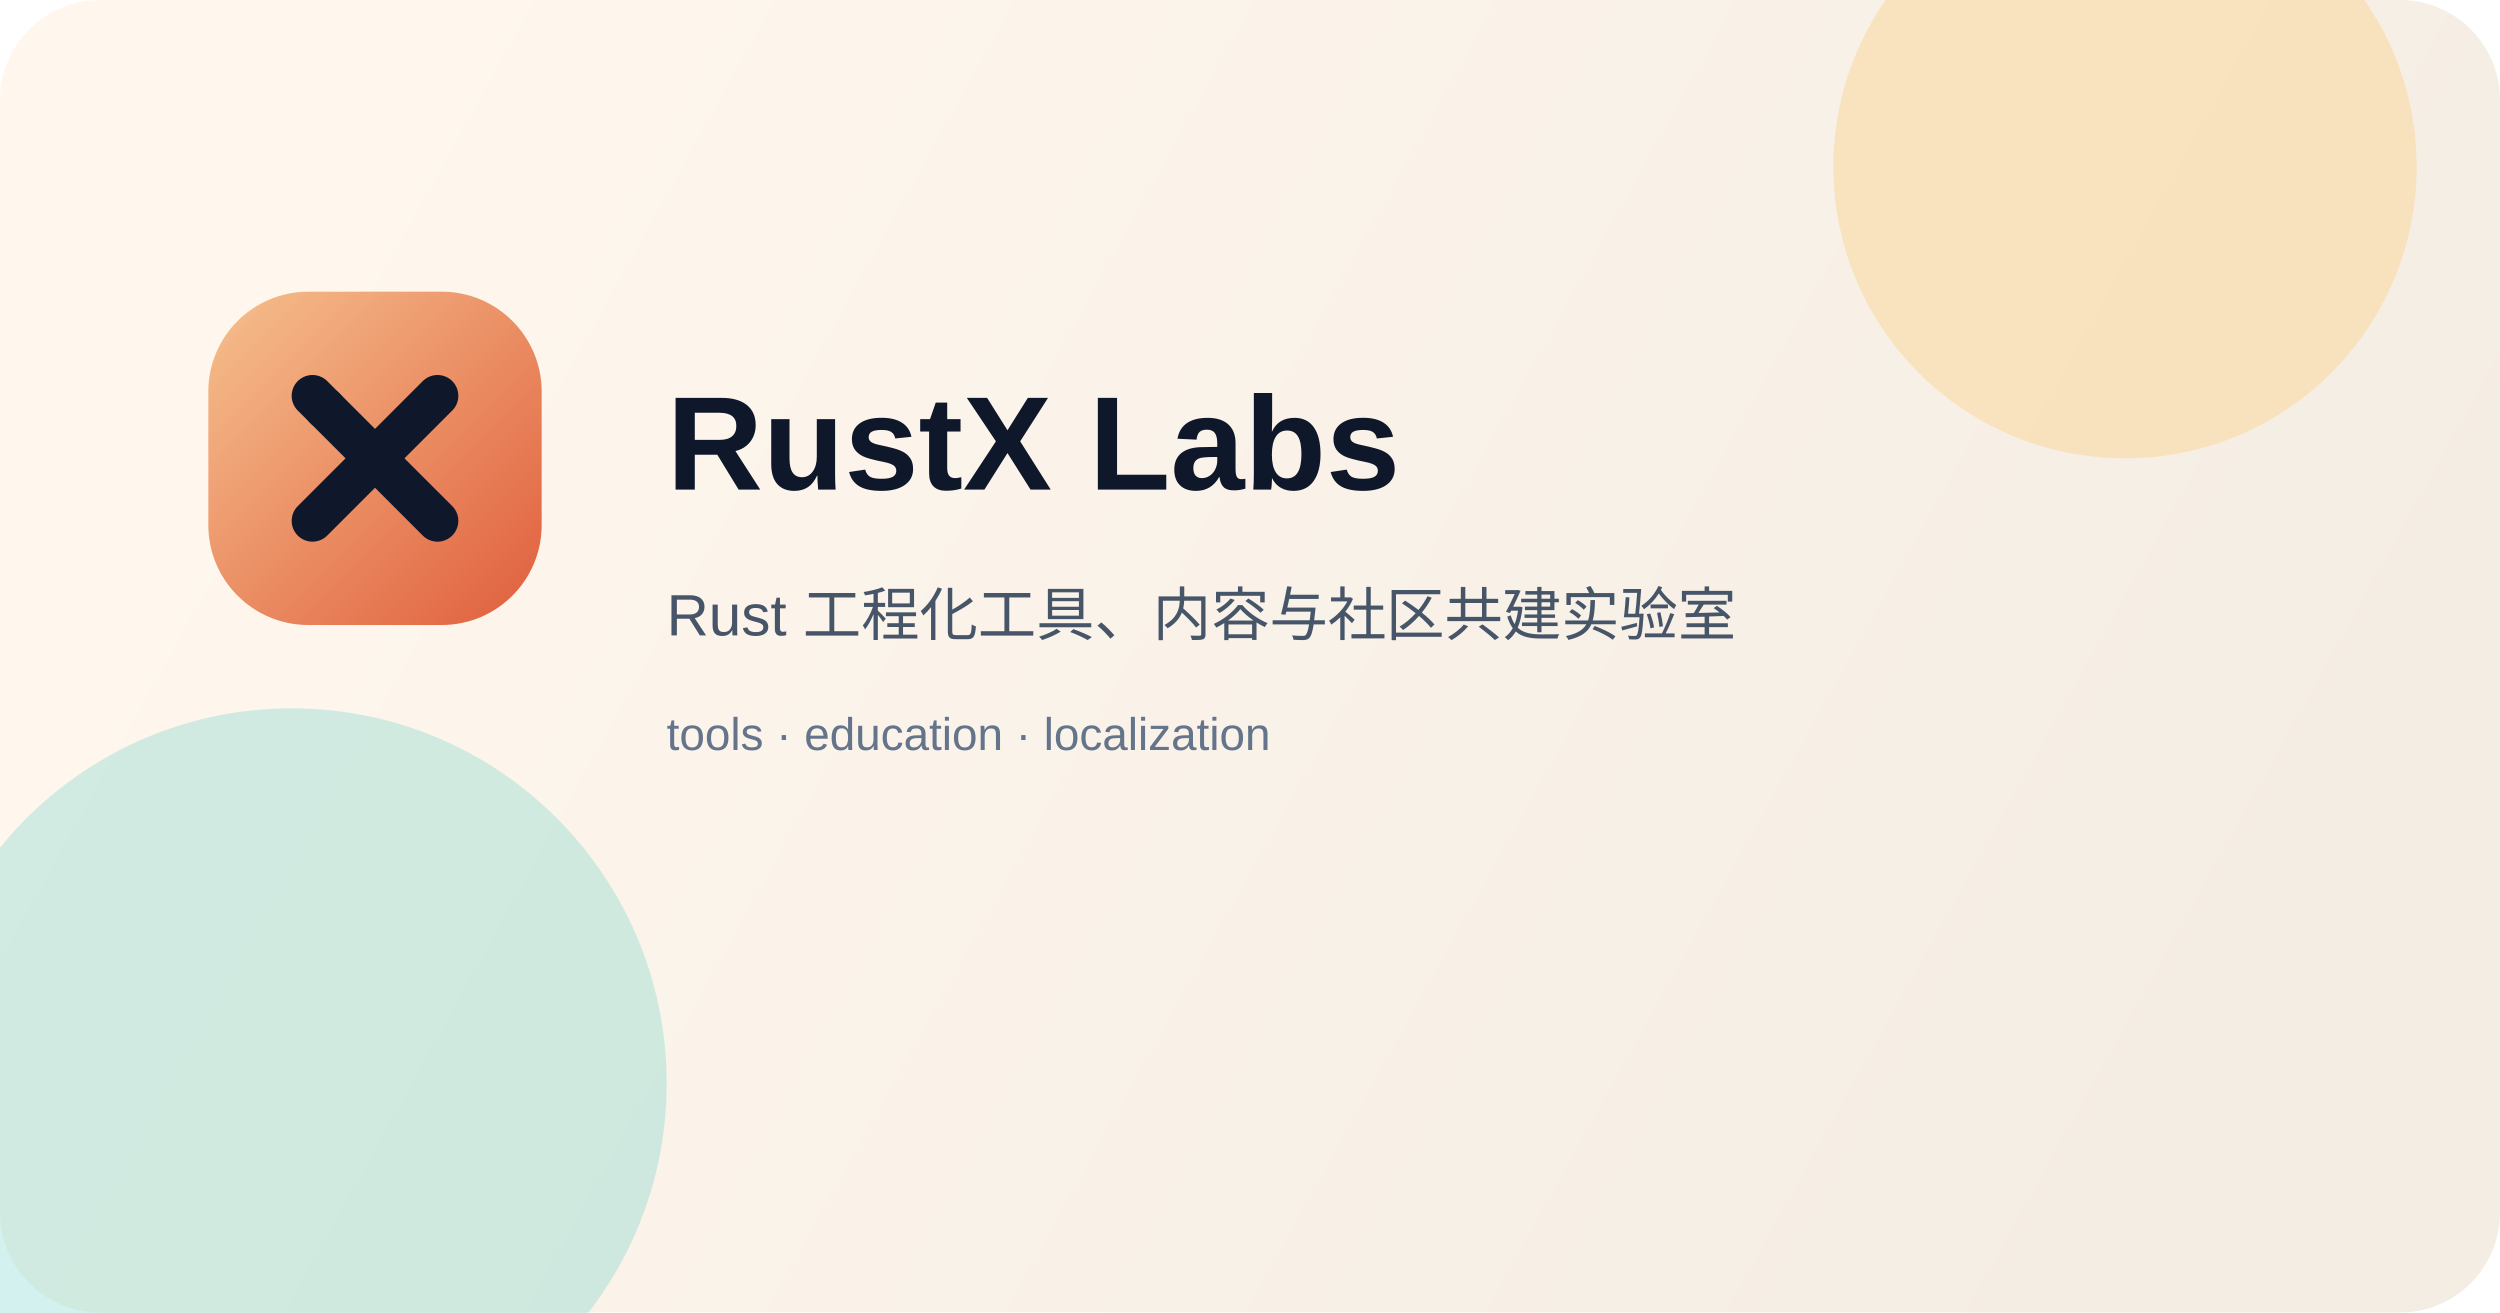
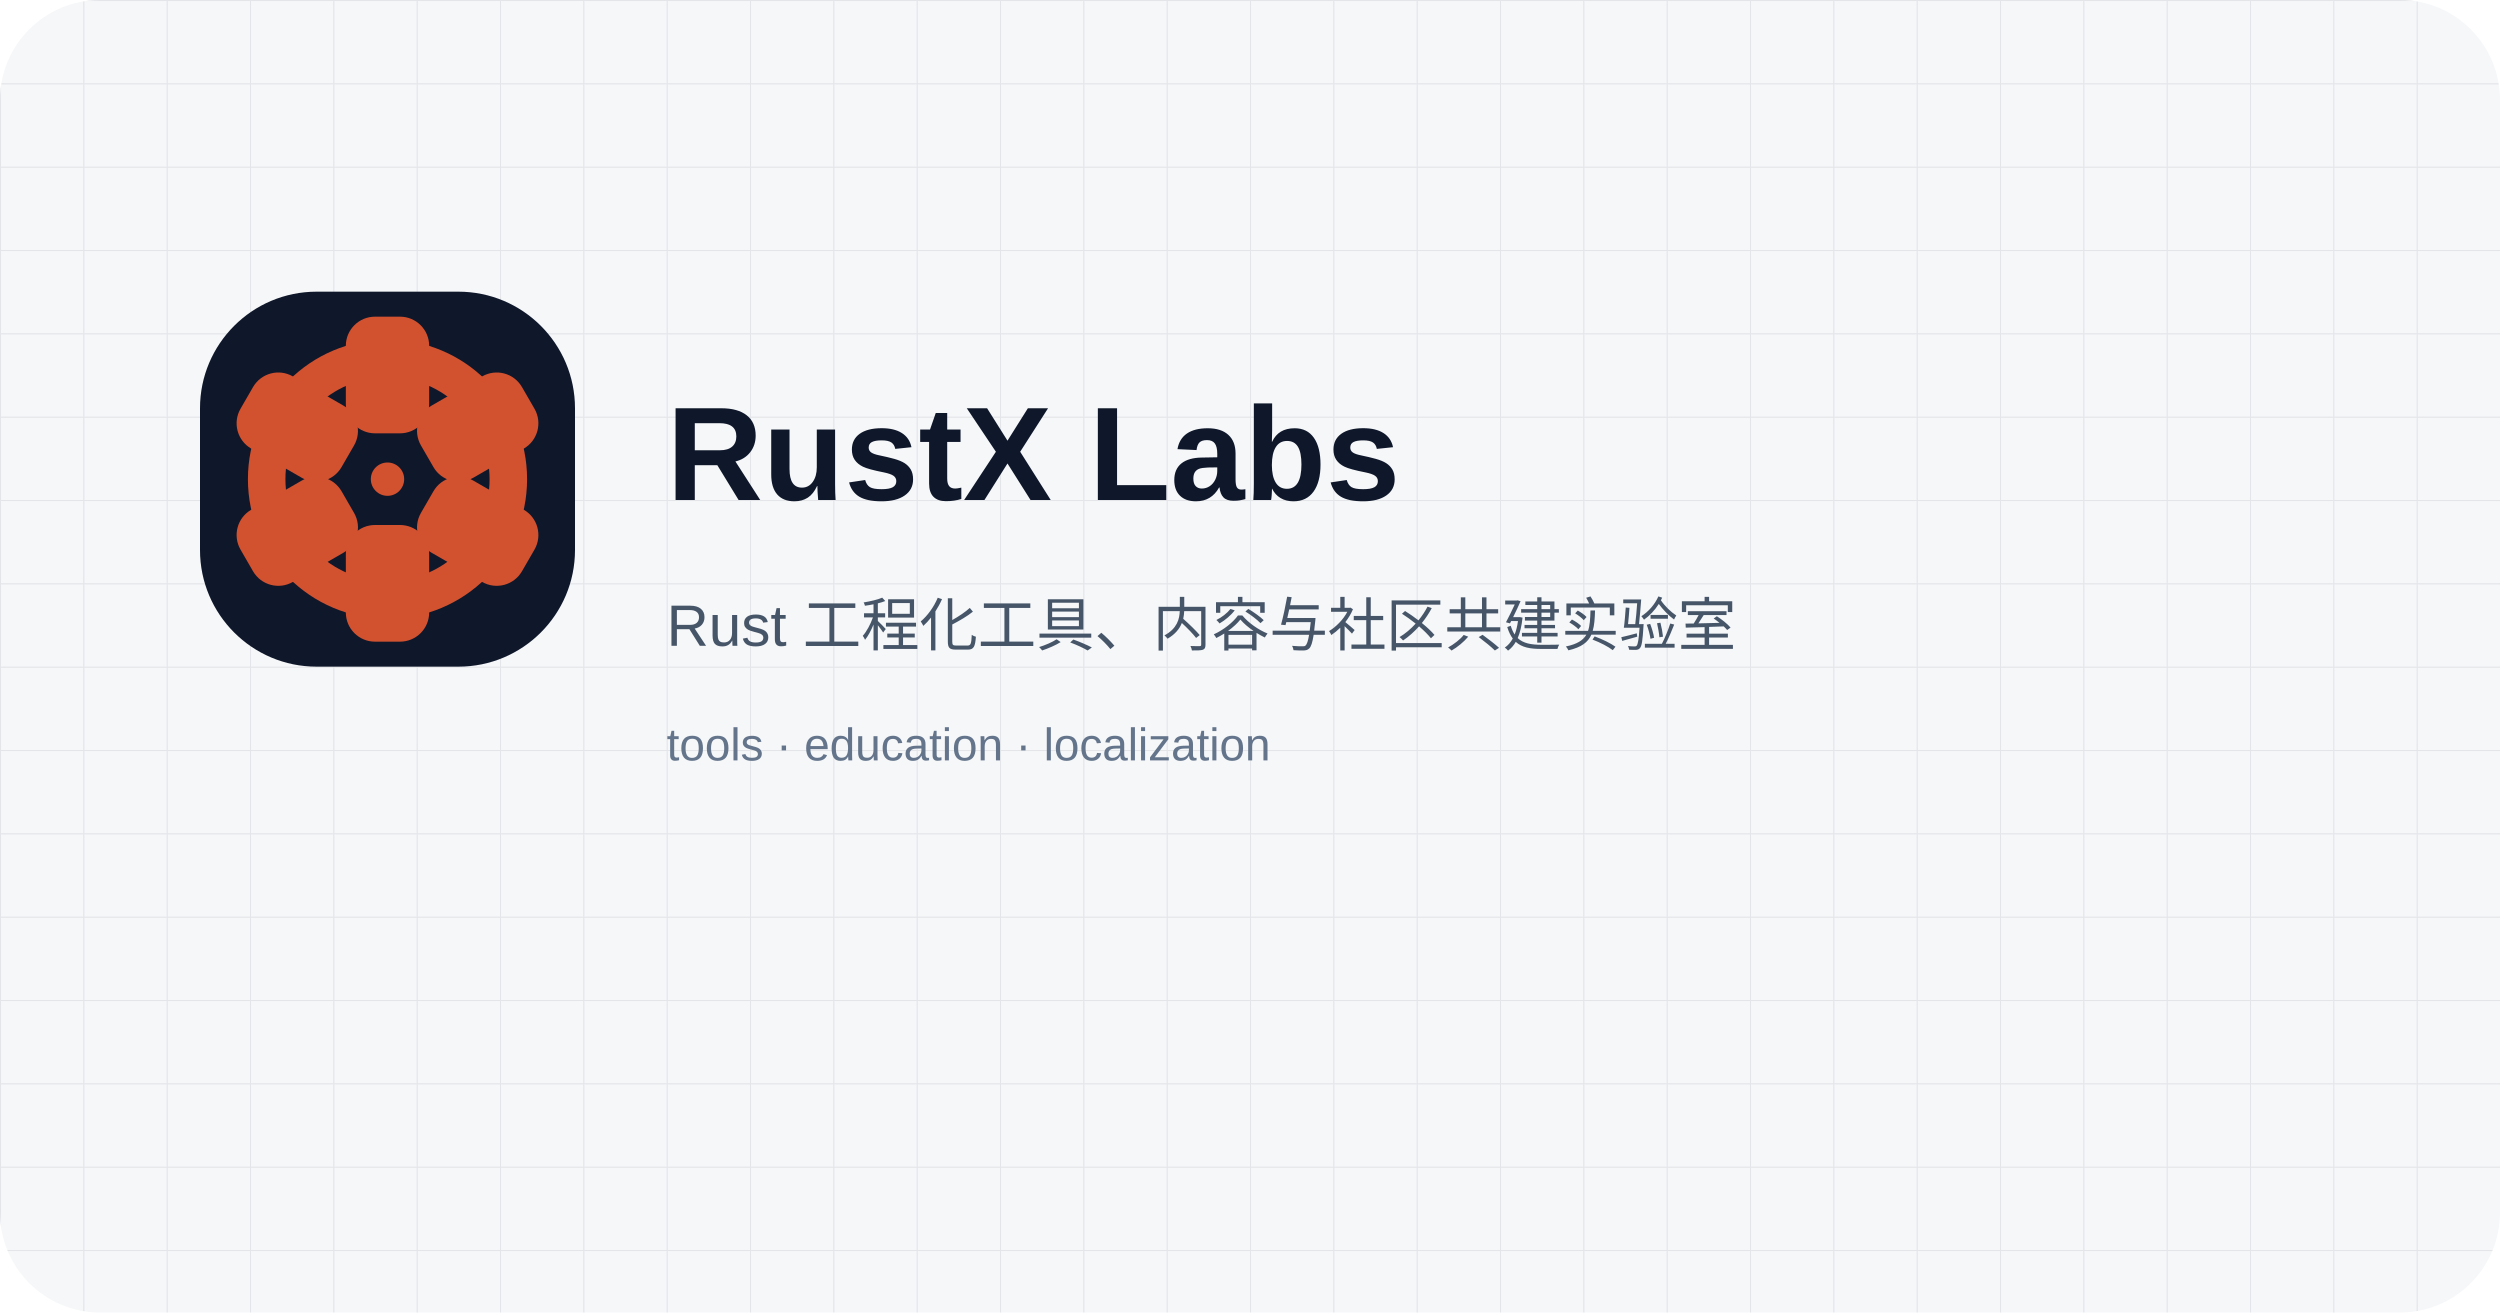
<svg xmlns="http://www.w3.org/2000/svg" width="1200" height="630" viewBox="0 0 1200 630" fill="none">
  <defs>
-     <linearGradient id="bg" x1="160" y1="70" x2="1040" y2="560" gradientUnits="userSpaceOnUse">
-       <stop stop-color="#FFF7ED" />
-       <stop offset="1" stop-color="#F4EDE3" />
-     </linearGradient>
-     <linearGradient id="tile" x1="0" y1="0" x2="1" y2="1">
-       <stop stop-color="#F6C08E" />
-       <stop offset="1" stop-color="#E05E3C" />
-     </linearGradient>
+     <pattern id="grid" width="40" height="40" patternUnits="userSpaceOnUse">
+       <path d="M 40 0 L 0 0 0 40" fill="none" stroke="#0F172A" stroke-opacity="0.08" stroke-width="1" />
+     </pattern>
  </defs>
-   <rect width="1200" height="630" rx="48" fill="url(#bg)" />
-   <circle cx="1020" cy="80" r="140" fill="#FBD38D" opacity="0.45" />
-   <circle cx="140" cy="520" r="180" fill="#4CC9C0" opacity="0.25" />
-   <rect x="100" y="140" width="160" height="160" rx="48" fill="url(#tile)" />
-   <path d="M150 190L210 250" stroke="#0F172A" stroke-width="20" stroke-linecap="round" />
-   <path d="M210 190L150 250" stroke="#0F172A" stroke-width="20" stroke-linecap="round" />
-   <circle cx="156" cy="196" r="10" fill="#0F172A" />
-   <text x="320" y="235" font-family="'Space Grotesk', Arial, sans-serif" font-size="64" font-weight="600" fill="#0F172A">
+   <rect width="1200" height="630" rx="48" fill="#F5F7F9" />
+   <rect width="1200" height="630" rx="48" fill="url(#grid)" />
+   <g transform="translate(96 140)">
+     <rect x="0" y="0" width="180" height="180" rx="56" fill="#0F172A" />
+     <g transform="translate(90 90)" fill="#D25230">
+       <rect x="-20" y="-78" width="40" height="56" rx="14" />
+       <rect x="-20" y="-78" width="40" height="56" rx="14" transform="rotate(60)" />
+       <rect x="-20" y="-78" width="40" height="56" rx="14" transform="rotate(120)" />
+       <rect x="-20" y="-78" width="40" height="56" rx="14" transform="rotate(180)" />
+       <rect x="-20" y="-78" width="40" height="56" rx="14" transform="rotate(240)" />
+       <rect x="-20" y="-78" width="40" height="56" rx="14" transform="rotate(300)" />
+       <circle cx="0" cy="0" r="58" fill="none" stroke="#D25230" stroke-width="18" />
+       <circle cx="0" cy="0" r="8" />
+     </g>
+   </g>
+   <text x="320" y="240" font-family="'Space Grotesk', Arial, sans-serif" font-size="64" font-weight="600" fill="#0F172A">
    RustX Labs
  </text>
-   <text x="320" y="305" font-family="'Space Grotesk', Arial, sans-serif" font-size="28" fill="#475569">
+   <text x="320" y="310" font-family="'Space Grotesk', Arial, sans-serif" font-size="28" fill="#475569">
    Rust 工程化工具、内容与社区共建实验室
  </text>
-   <text x="320" y="360" font-family="'Space Grotesk', Arial, sans-serif" font-size="22" fill="#64748B">
+   <text x="320" y="365" font-family="'Space Grotesk', Arial, sans-serif" font-size="22" fill="#64748B">
    tools · education · localization
  </text>
</svg>
